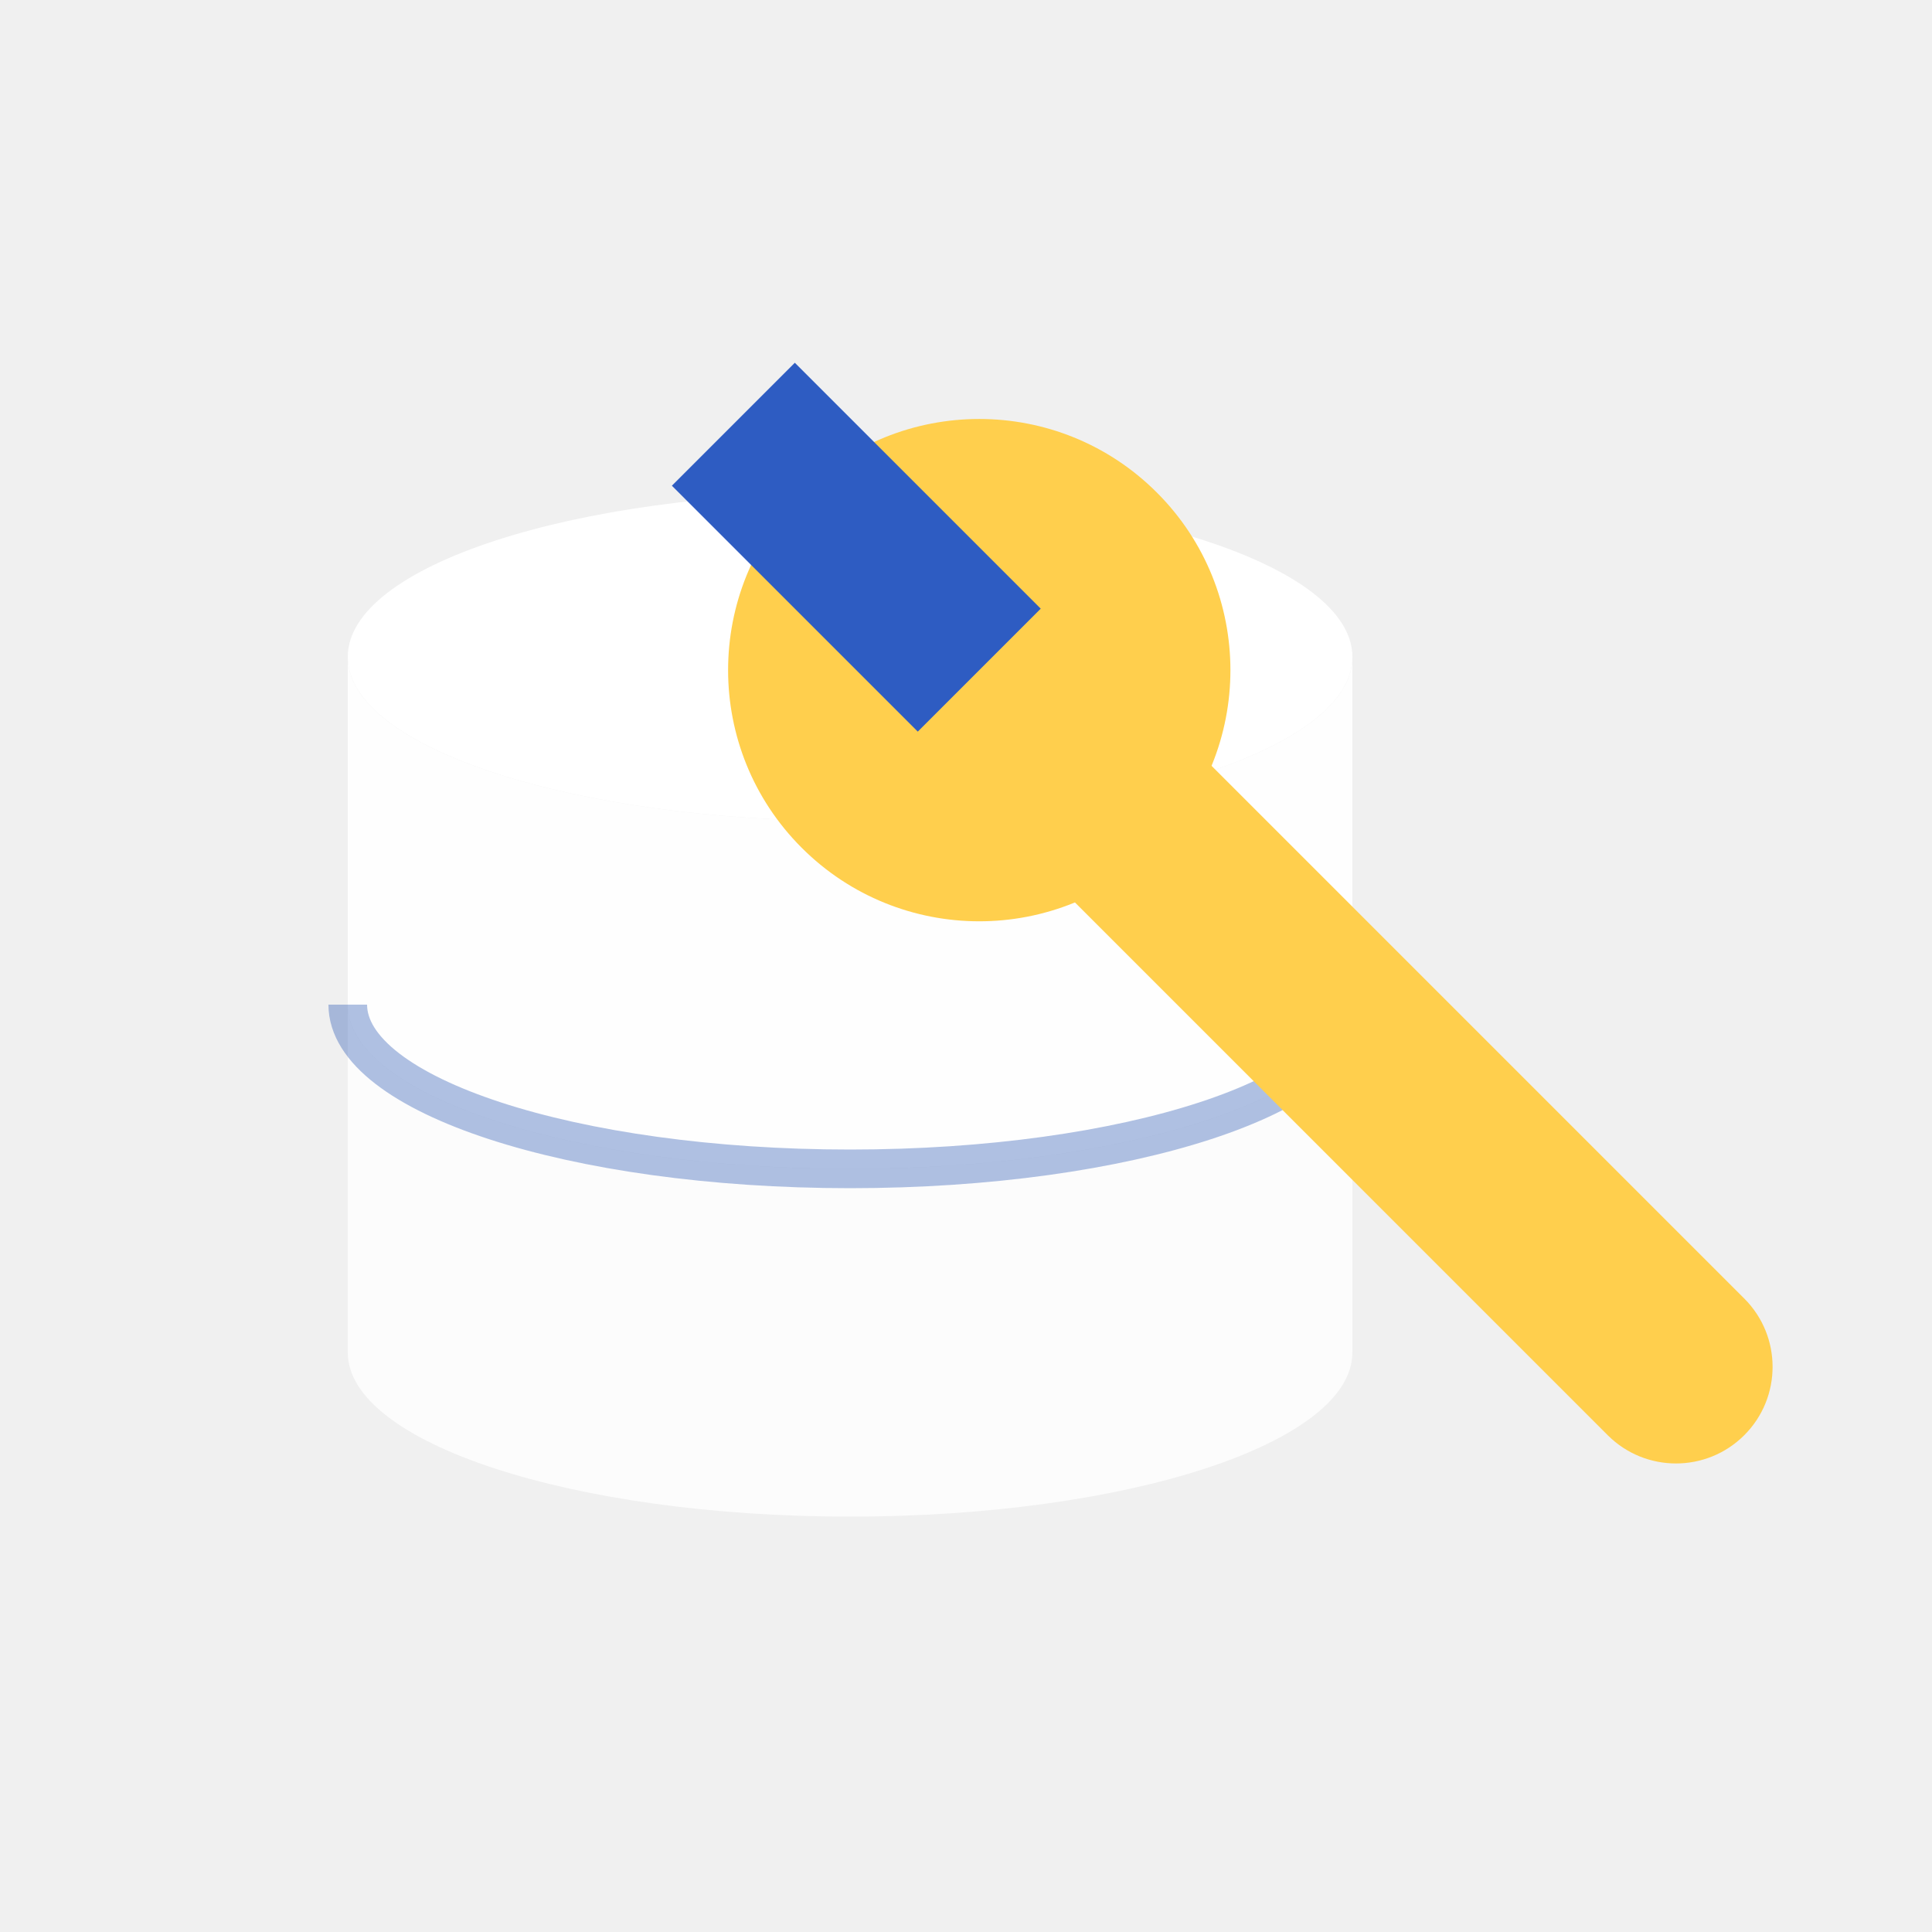
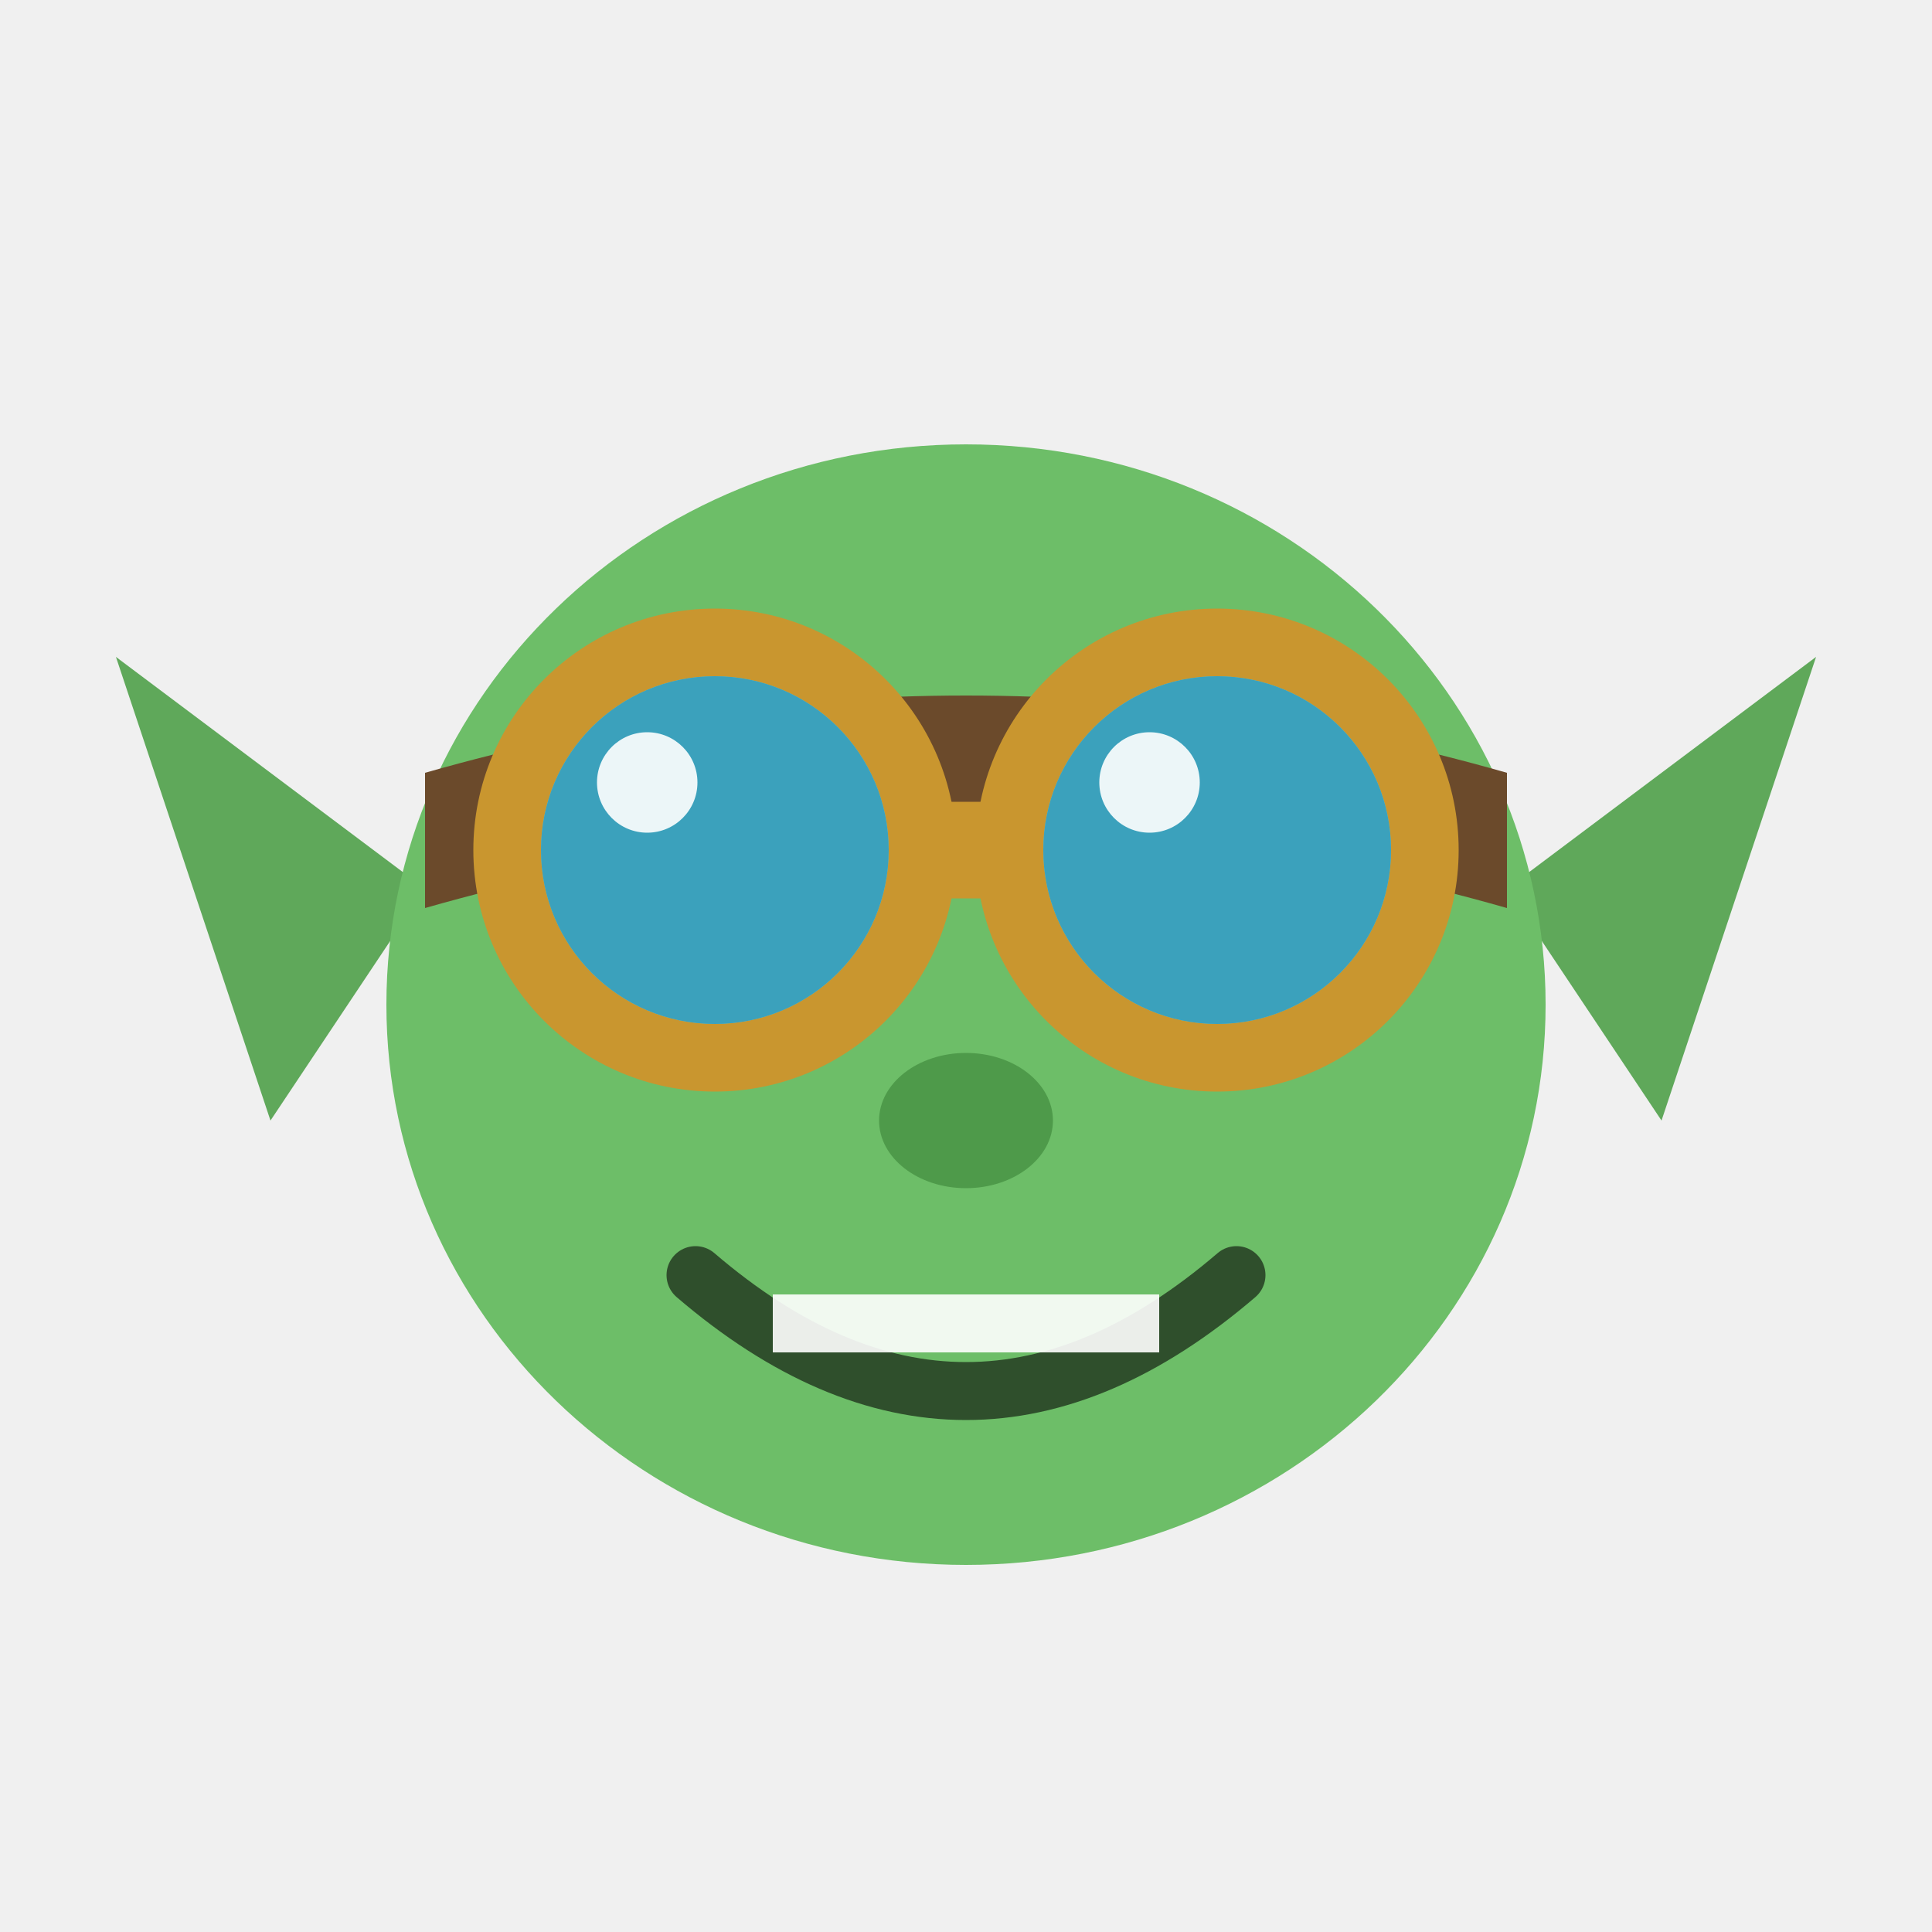
<svg xmlns="http://www.w3.org/2000/svg" viewBox="0 0 1024 1024" width="1024" height="1024">
  <g transform="scale(10.24)">
-     <g fill="#FFFFFF">
-       <path d="M18 34 V52 A26 8.5 0 0 0 70 52 V34 A26 8.5 0 0 1 18 34 Z" fill-opacity="0.90" />
-       <path d="M18 52 V70 A26 8.5 0 0 0 70 70 V52 A26 8.5 0 0 1 18 52 Z" fill-opacity="0.78" />
-       <ellipse cx="44" cy="34" rx="26" ry="8.5" />
+     <g fill="#5FA85A">
+       <path d="M22 46 L6 34 L14 58 Z" />
+       <path d="M78 46 L94 34 L86 58 Z" />
    </g>
-     <g fill="none" stroke="#1E4FB0" stroke-opacity="0.35" stroke-width="2">
-       <path d="M18 52 A26 8.5 0 0 0 70 52" />
+     <ellipse cx="50" cy="52" rx="30" ry="29" fill="#6DBE68" />
+     <path d="M22 40 Q50 32 78 40 L78 47 Q50 39 22 47 Z" fill="#6B4A2B" />
+     <g>
+       <circle cx="37" cy="44" r="12.5" fill="#C9962F" />
+       <circle cx="63" cy="44" r="12.5" fill="#C9962F" />
+       <rect x="47" y="41.5" width="6" height="5" rx="1.5" fill="#C9962F" />
+       <circle cx="37" cy="44" r="9" fill="#5FE0FF" />
+       <circle cx="63" cy="44" r="9" fill="#5FE0FF" />
+       <circle cx="37" cy="44" r="9" fill="#1D6E86" fill-opacity="0.55" />
+       <circle cx="63" cy="44" r="9" fill="#1D6E86" fill-opacity="0.55" />
+       <circle cx="33.5" cy="40.5" r="2.6" fill="#FFFFFF" fill-opacity="0.9" />
+       <circle cx="59.5" cy="40.5" r="2.6" fill="#FFFFFF" fill-opacity="0.9" />
    </g>
-     <g transform="rotate(-45 62 46)">
-       <rect x="57" y="34" width="10" height="52" rx="5" fill="#FFCF4D" />
-       <circle cx="62" cy="30" r="13" fill="#FFCF4D" />
-       <rect x="57.5" y="12" width="9" height="18" fill="#2E5CC2" />
-     </g>
+     <ellipse cx="50" cy="58" rx="4.5" ry="3.5" fill="#4E9A4A" />
+     <path d="M36 66 Q50 78 64 66" fill="none" stroke="#2F4F2C" stroke-width="3" stroke-linecap="round" />
+     <path d="M40 67 h20 v3 h-20 z" fill="#FFFFFF" fill-opacity="0.9" />
  </g>
</svg>
